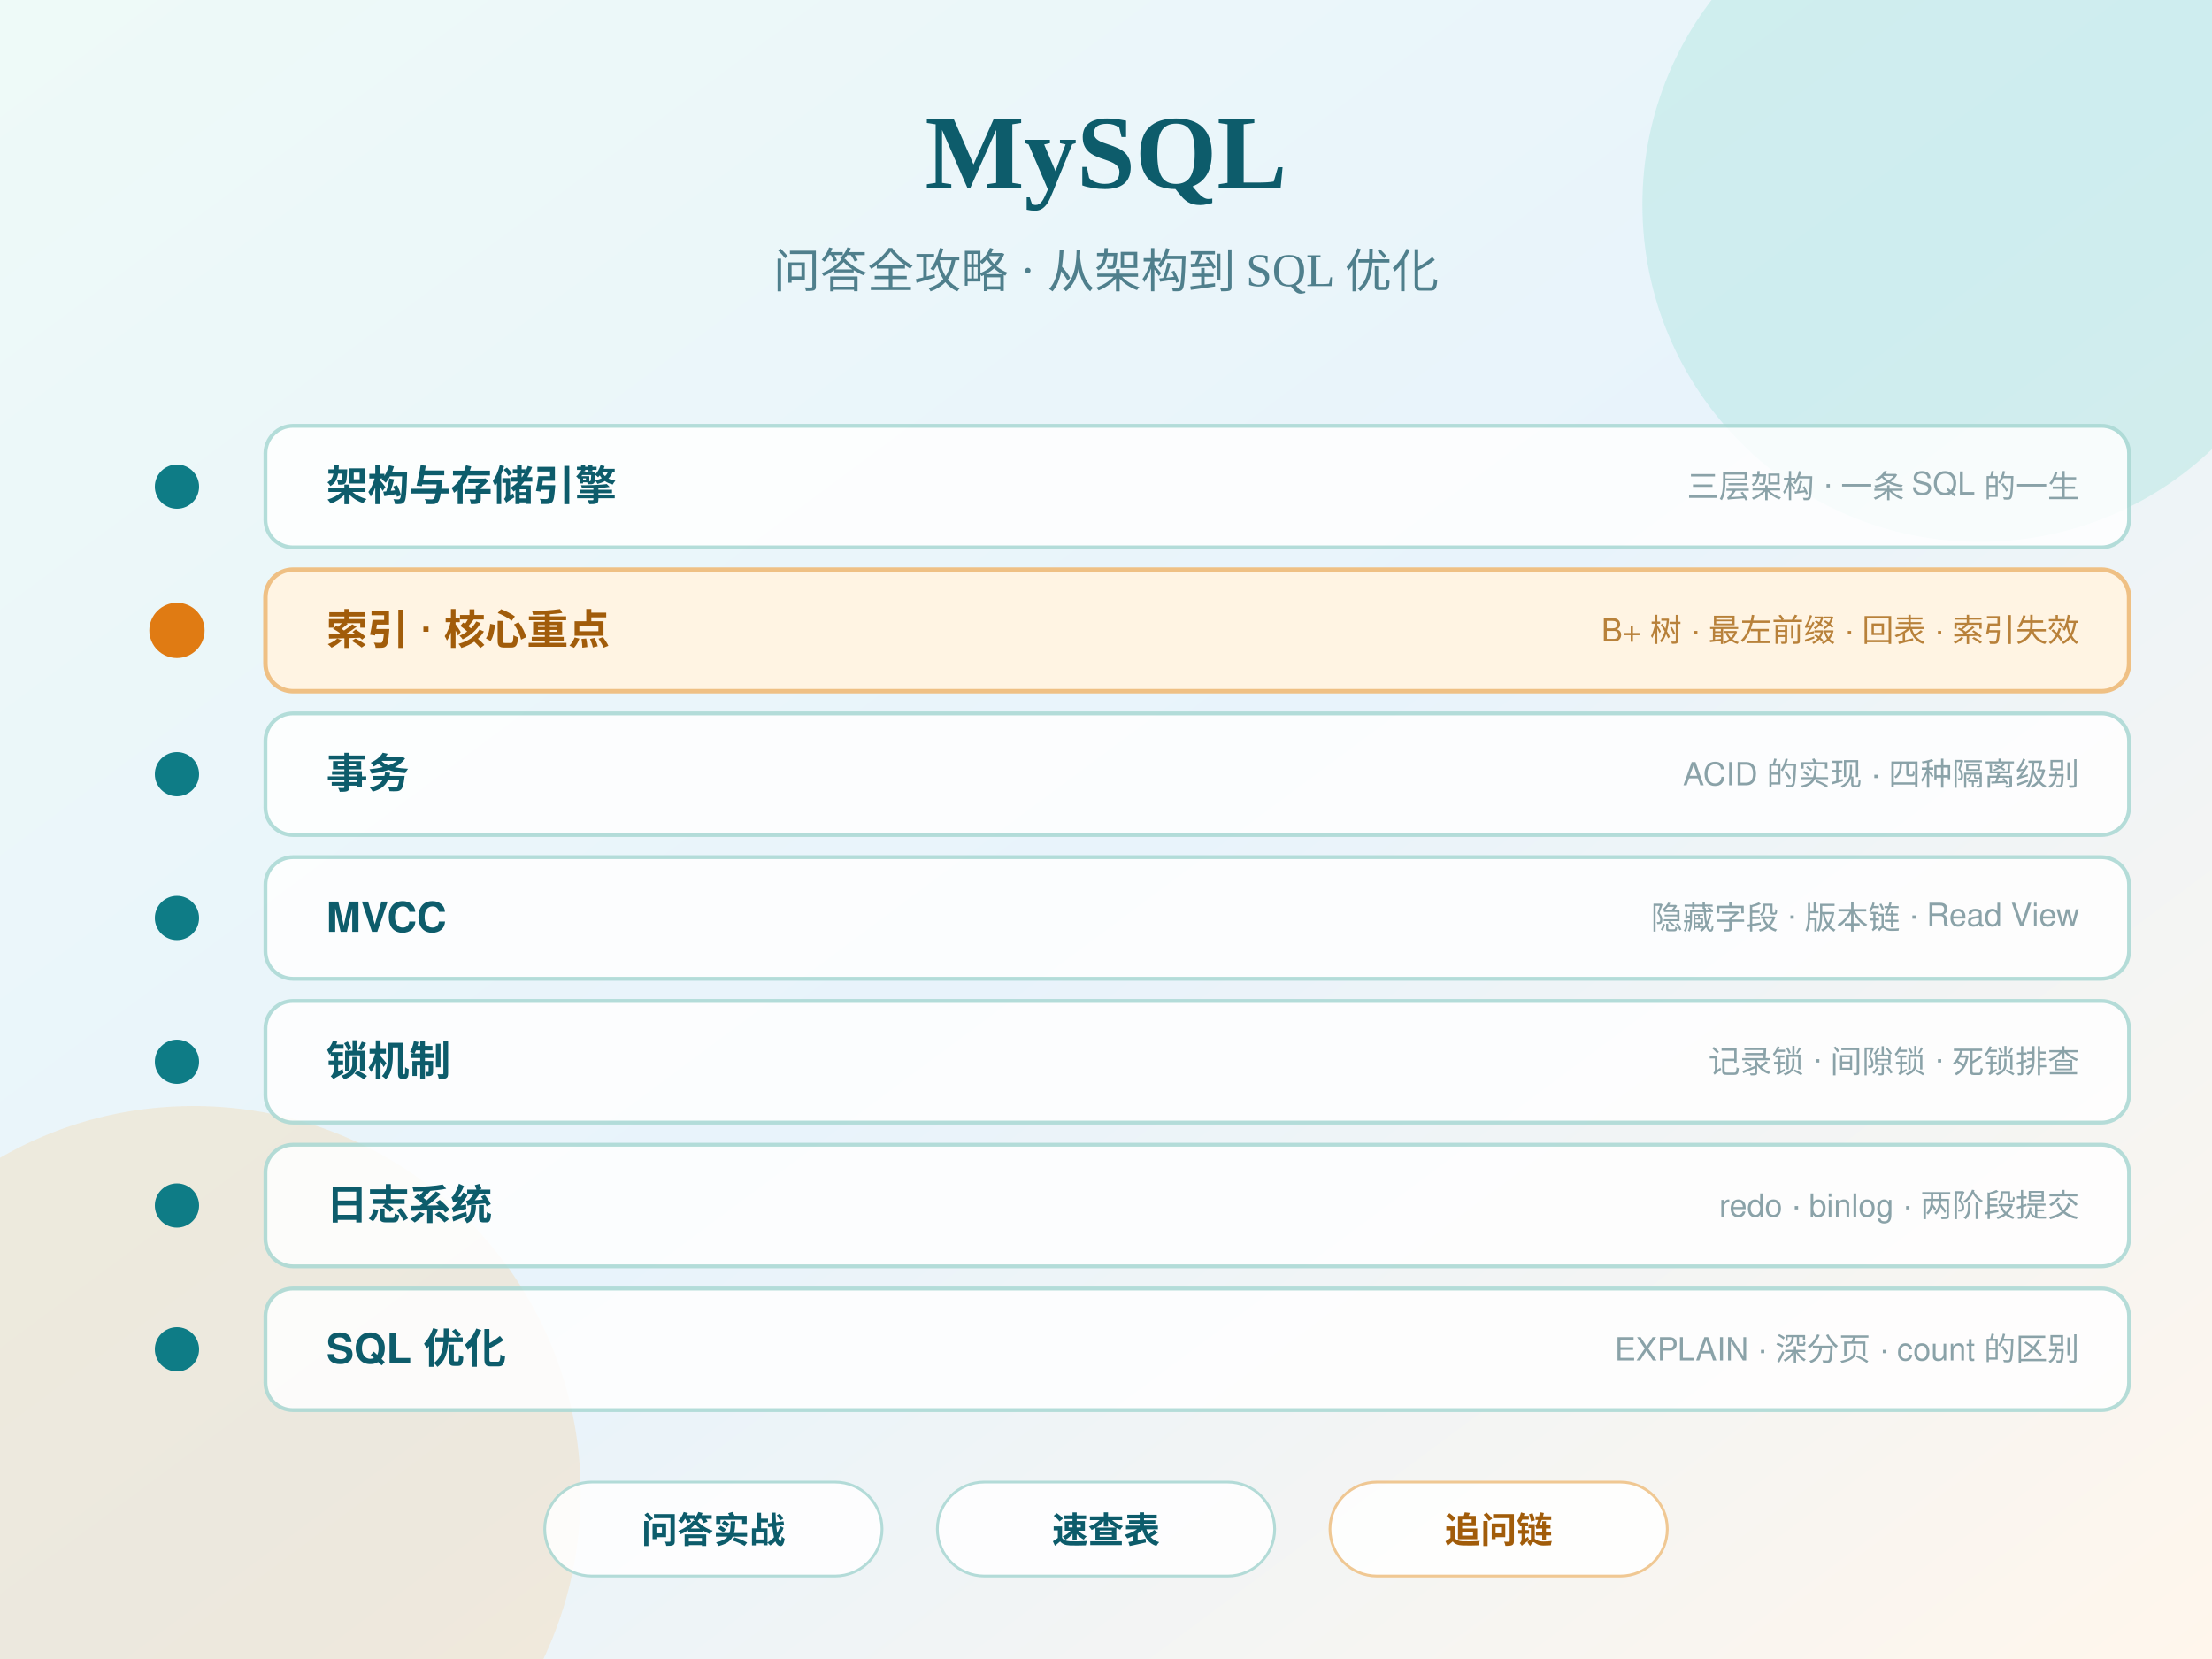
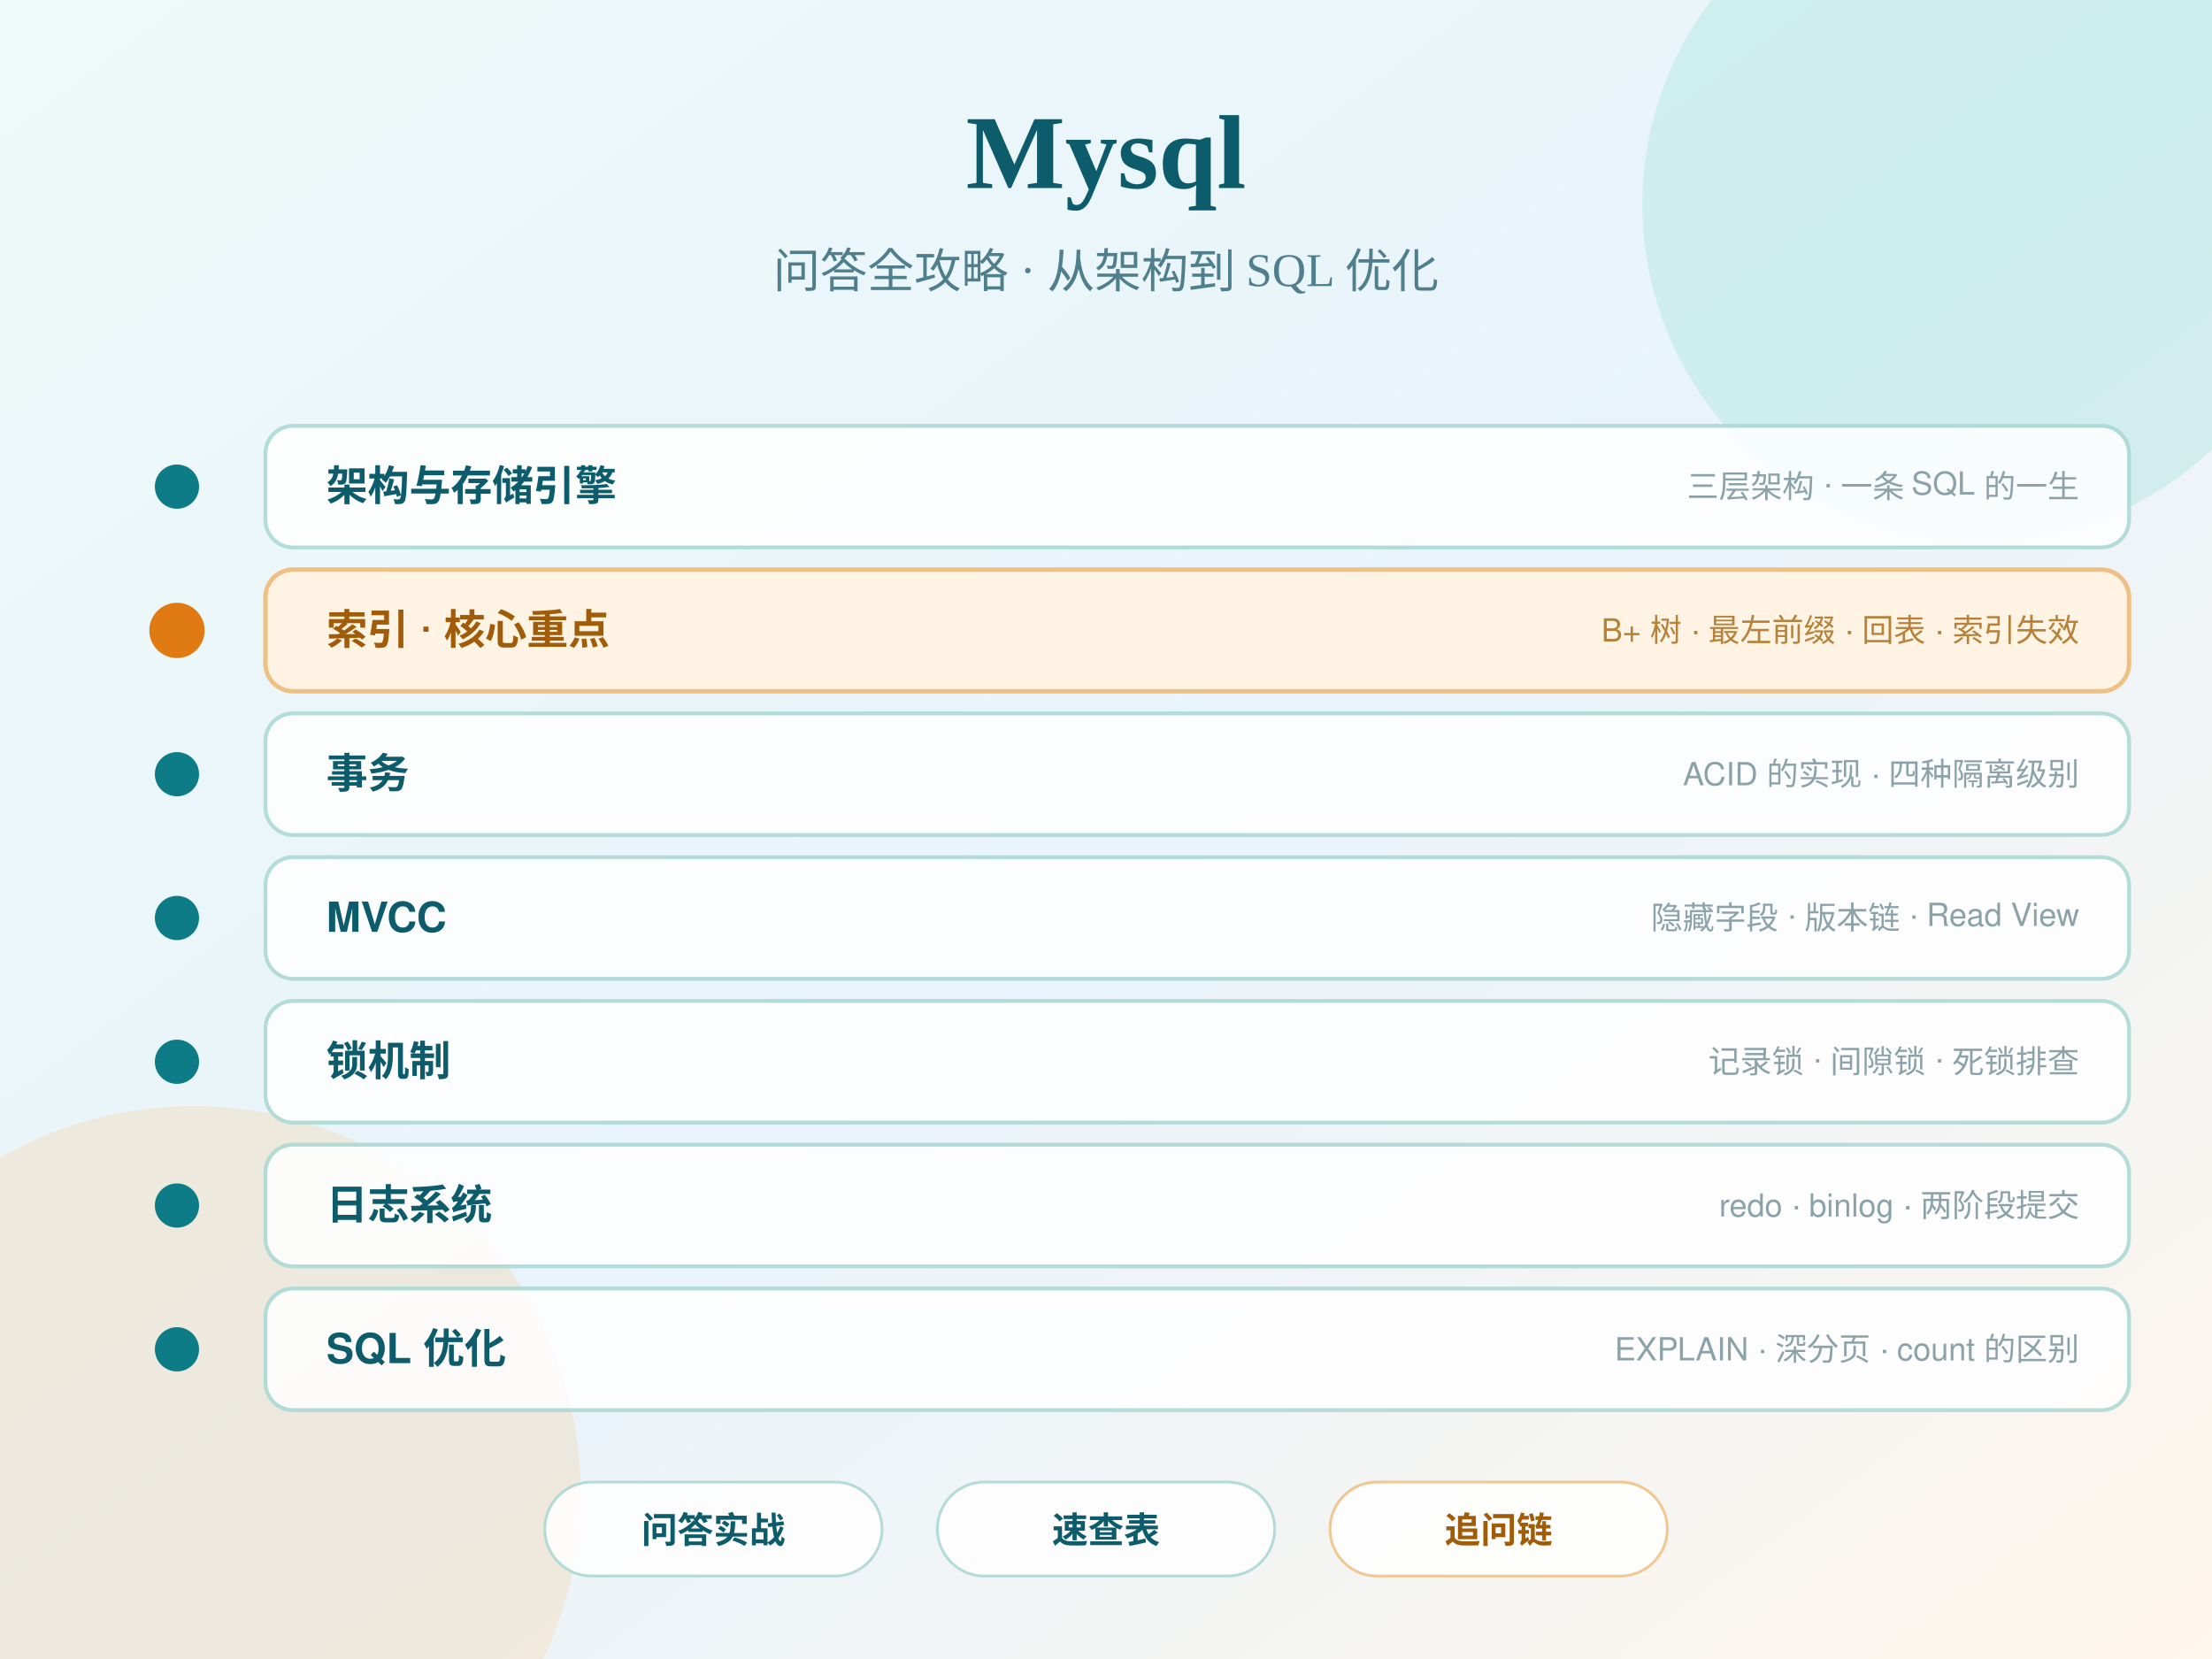
- <svg xmlns="http://www.w3.org/2000/svg" viewBox="0 0 800 600" width="800" height="600" role="img" aria-label="MySQL 问答全攻略：七章路线图，索引一章为重点">
+ <svg xmlns="http://www.w3.org/2000/svg" viewBox="0 0 800 600" width="800" height="600" role="img" aria-label="Mysql 问答全攻略：七章路线图，索引一章为重点">
  <defs>
    <linearGradient id="miCoverBg" x1="0" y1="0" x2="1" y2="1">
      <stop offset="0%" stop-color="#eefaf8" />
      <stop offset="52%" stop-color="#e8f3fb" />
      <stop offset="100%" stop-color="#fff6ec" />
    </linearGradient>
    <linearGradient id="miCoverSpine" x1="0" y1="0" x2="0" y2="1">
      <stop offset="0%" stop-color="#0e8a8a" />
      <stop offset="70%" stop-color="#3f9bb8" />
      <stop offset="100%" stop-color="#e08a1e" />
    </linearGradient>
  </defs>
  <rect width="800" height="600" fill="url(#miCoverBg)" />
  <circle cx="716" cy="74" r="122" fill="#8fded4" opacity="0.3" />
  <circle cx="70" cy="540" r="140" fill="#f8c98a" opacity="0.26" />
-   <text x="400" y="68" text-anchor="middle" font-family="Georgia, 'Times New Roman', serif" font-size="38" font-weight="700" fill="#0d5c6b">MySQL</text>
+   <text x="400" y="68" text-anchor="middle" font-family="Georgia, 'Times New Roman', serif" font-size="38" font-weight="700" fill="#0d5c6b">Mysql</text>
  <text x="400" y="104" text-anchor="middle" font-family="Georgia, 'Times New Roman', serif" font-size="17" fill="#4f7f8c">问答全攻略 · 从架构到 SQL 优化</text>
  <line x1="64" y1="176" x2="64" y2="488" stroke="url(#miCoverSpine)" stroke-width="3" opacity="0.5" />
  <g font-family="Helvetica, Arial, sans-serif">
    <rect x="96" y="154" width="674" height="44" rx="10" fill="#ffffff" opacity="0.84" stroke="#a9d8d3" stroke-width="1.4" />
    <circle cx="64" cy="176" r="8" fill="#0e7c86" />
    <text x="118" y="181" font-size="15" font-weight="600" fill="#0d5c6b">架构与存储引擎</text>
    <text x="752" y="180" text-anchor="end" font-size="11.5" fill="#8aa2a8">三层架构 · 一条 SQL 的一生</text>
  </g>
  <g font-family="Helvetica, Arial, sans-serif">
    <rect x="96" y="206" width="674" height="44" rx="10" fill="#fff4e3" stroke="#efc084" stroke-width="1.6" />
    <circle cx="64" cy="228" r="10" fill="#e07b13" />
    <text x="118" y="233" font-size="15" font-weight="700" fill="#a15c0a">索引 · 核心重点</text>
    <text x="752" y="232" text-anchor="end" font-size="11.5" fill="#b8813a">B+ 树 · 最左前缀 · 回表 · 索引失效</text>
  </g>
  <g font-family="Helvetica, Arial, sans-serif">
    <rect x="96" y="258" width="674" height="44" rx="10" fill="#ffffff" opacity="0.84" stroke="#a9d8d3" stroke-width="1.4" />
    <circle cx="64" cy="280" r="8" fill="#0e7c86" />
    <text x="118" y="285" font-size="15" font-weight="600" fill="#0d5c6b">事务</text>
    <text x="752" y="284" text-anchor="end" font-size="11.5" fill="#8aa2a8">ACID 的实现 · 四种隔离级别</text>
  </g>
  <g font-family="Helvetica, Arial, sans-serif">
    <rect x="96" y="310" width="674" height="44" rx="10" fill="#ffffff" opacity="0.84" stroke="#a9d8d3" stroke-width="1.4" />
    <circle cx="64" cy="332" r="8" fill="#0e7c86" />
    <text x="118" y="337" font-size="15" font-weight="600" fill="#0d5c6b">MVCC</text>
    <text x="752" y="336" text-anchor="end" font-size="11.5" fill="#8aa2a8">隐藏字段 · 版本链 · Read View</text>
  </g>
  <g font-family="Helvetica, Arial, sans-serif">
    <rect x="96" y="362" width="674" height="44" rx="10" fill="#ffffff" opacity="0.84" stroke="#a9d8d3" stroke-width="1.4" />
    <circle cx="64" cy="384" r="8" fill="#0e7c86" />
    <text x="118" y="389" font-size="15" font-weight="600" fill="#0d5c6b">锁机制</text>
    <text x="752" y="388" text-anchor="end" font-size="11.5" fill="#8aa2a8">记录锁 · 间隙锁 · 死锁排查</text>
  </g>
  <g font-family="Helvetica, Arial, sans-serif">
    <rect x="96" y="414" width="674" height="44" rx="10" fill="#ffffff" opacity="0.84" stroke="#a9d8d3" stroke-width="1.4" />
    <circle cx="64" cy="436" r="8" fill="#0e7c86" />
    <text x="118" y="441" font-size="15" font-weight="600" fill="#0d5c6b">日志系统</text>
    <text x="752" y="440" text-anchor="end" font-size="11.5" fill="#8aa2a8">redo · binlog · 两阶段提交</text>
  </g>
  <g font-family="Helvetica, Arial, sans-serif">
    <rect x="96" y="466" width="674" height="44" rx="10" fill="#ffffff" opacity="0.84" stroke="#a9d8d3" stroke-width="1.4" />
    <circle cx="64" cy="488" r="8" fill="#0e7c86" />
    <text x="118" y="493" font-size="15" font-weight="600" fill="#0d5c6b">SQL 优化</text>
    <text x="752" y="492" text-anchor="end" font-size="11.5" fill="#8aa2a8">EXPLAIN · 深分页 · count 的区别</text>
  </g>
  <g font-family="Helvetica, Arial, sans-serif" font-size="13" font-weight="600">
    <rect x="197" y="536" width="122" height="34" rx="17" fill="#ffffff" opacity="0.86" stroke="#a9d8d3" />
    <text x="258" y="558" text-anchor="middle" fill="#0d5c6b">问答实战</text>
    <rect x="339" y="536" width="122" height="34" rx="17" fill="#ffffff" opacity="0.86" stroke="#a9d8d3" />
    <text x="400" y="558" text-anchor="middle" fill="#0d5c6b">速查表</text>
    <rect x="481" y="536" width="122" height="34" rx="17" fill="#ffffff" opacity="0.86" stroke="#efc084" />
    <text x="542" y="558" text-anchor="middle" fill="#a15c0a">追问链</text>
  </g>
</svg>
